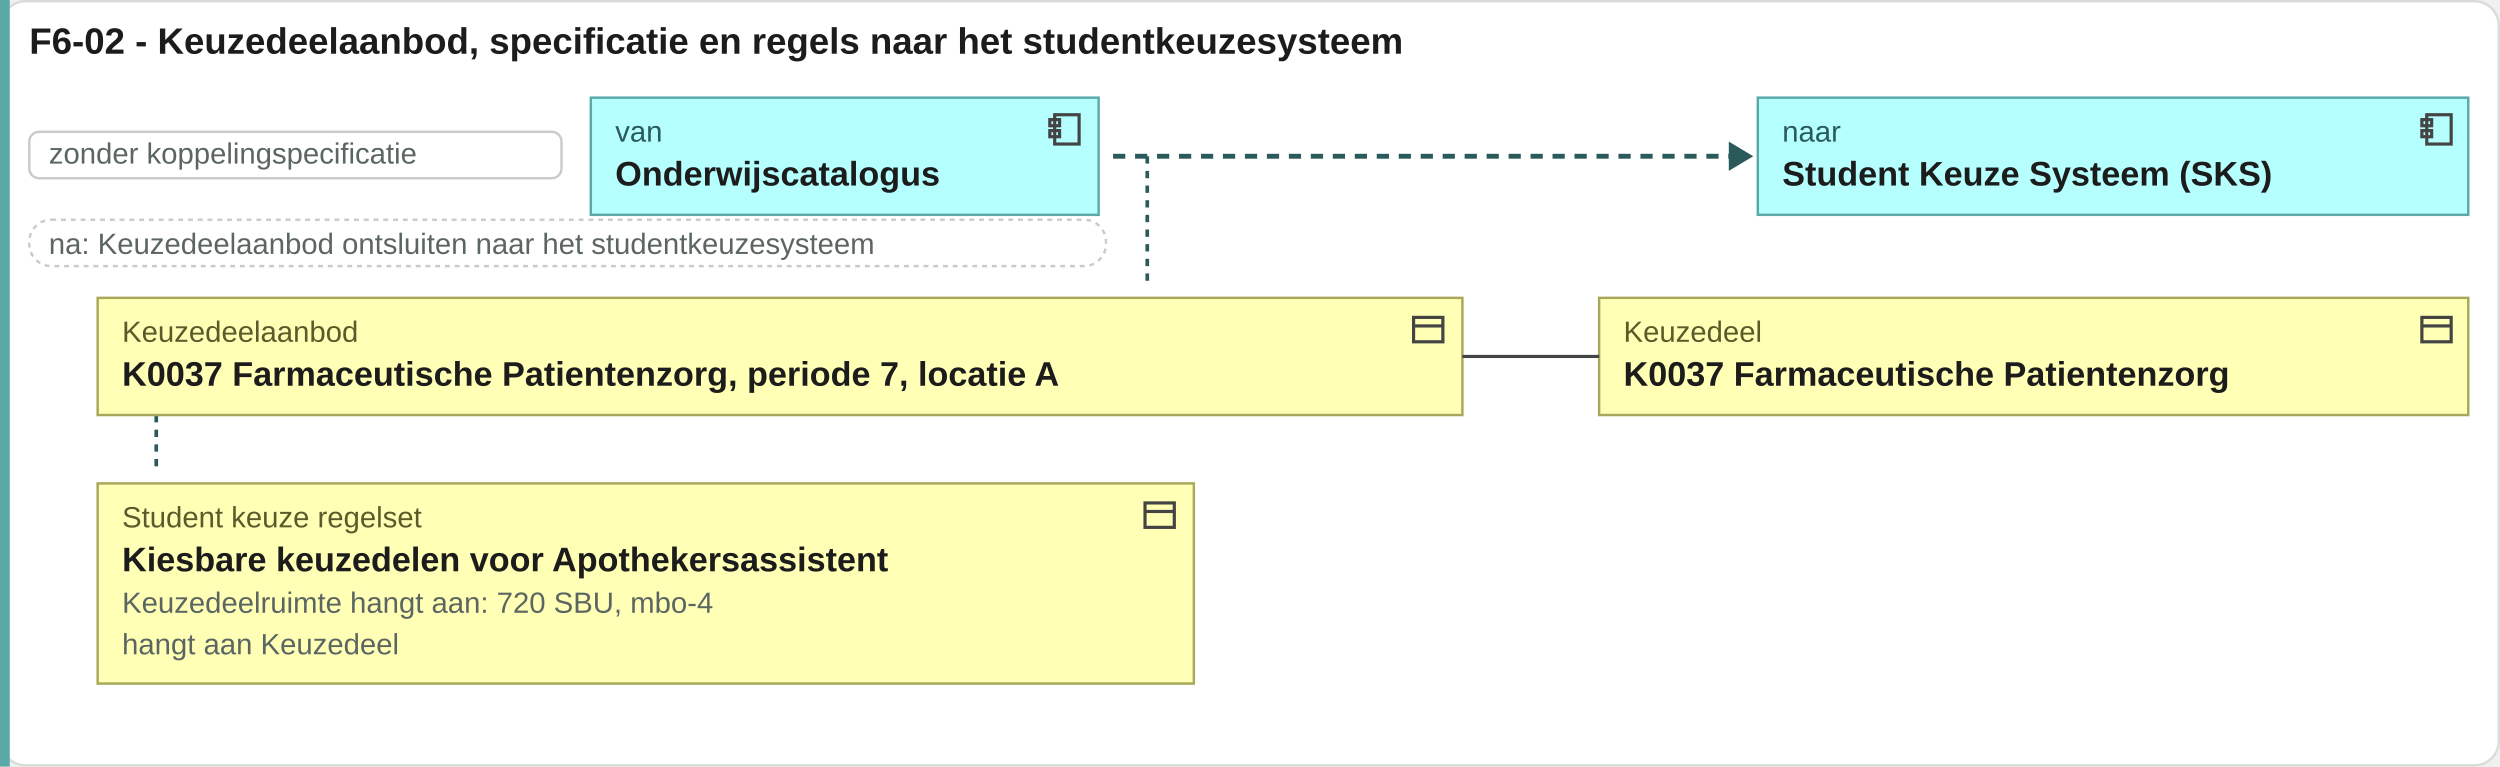
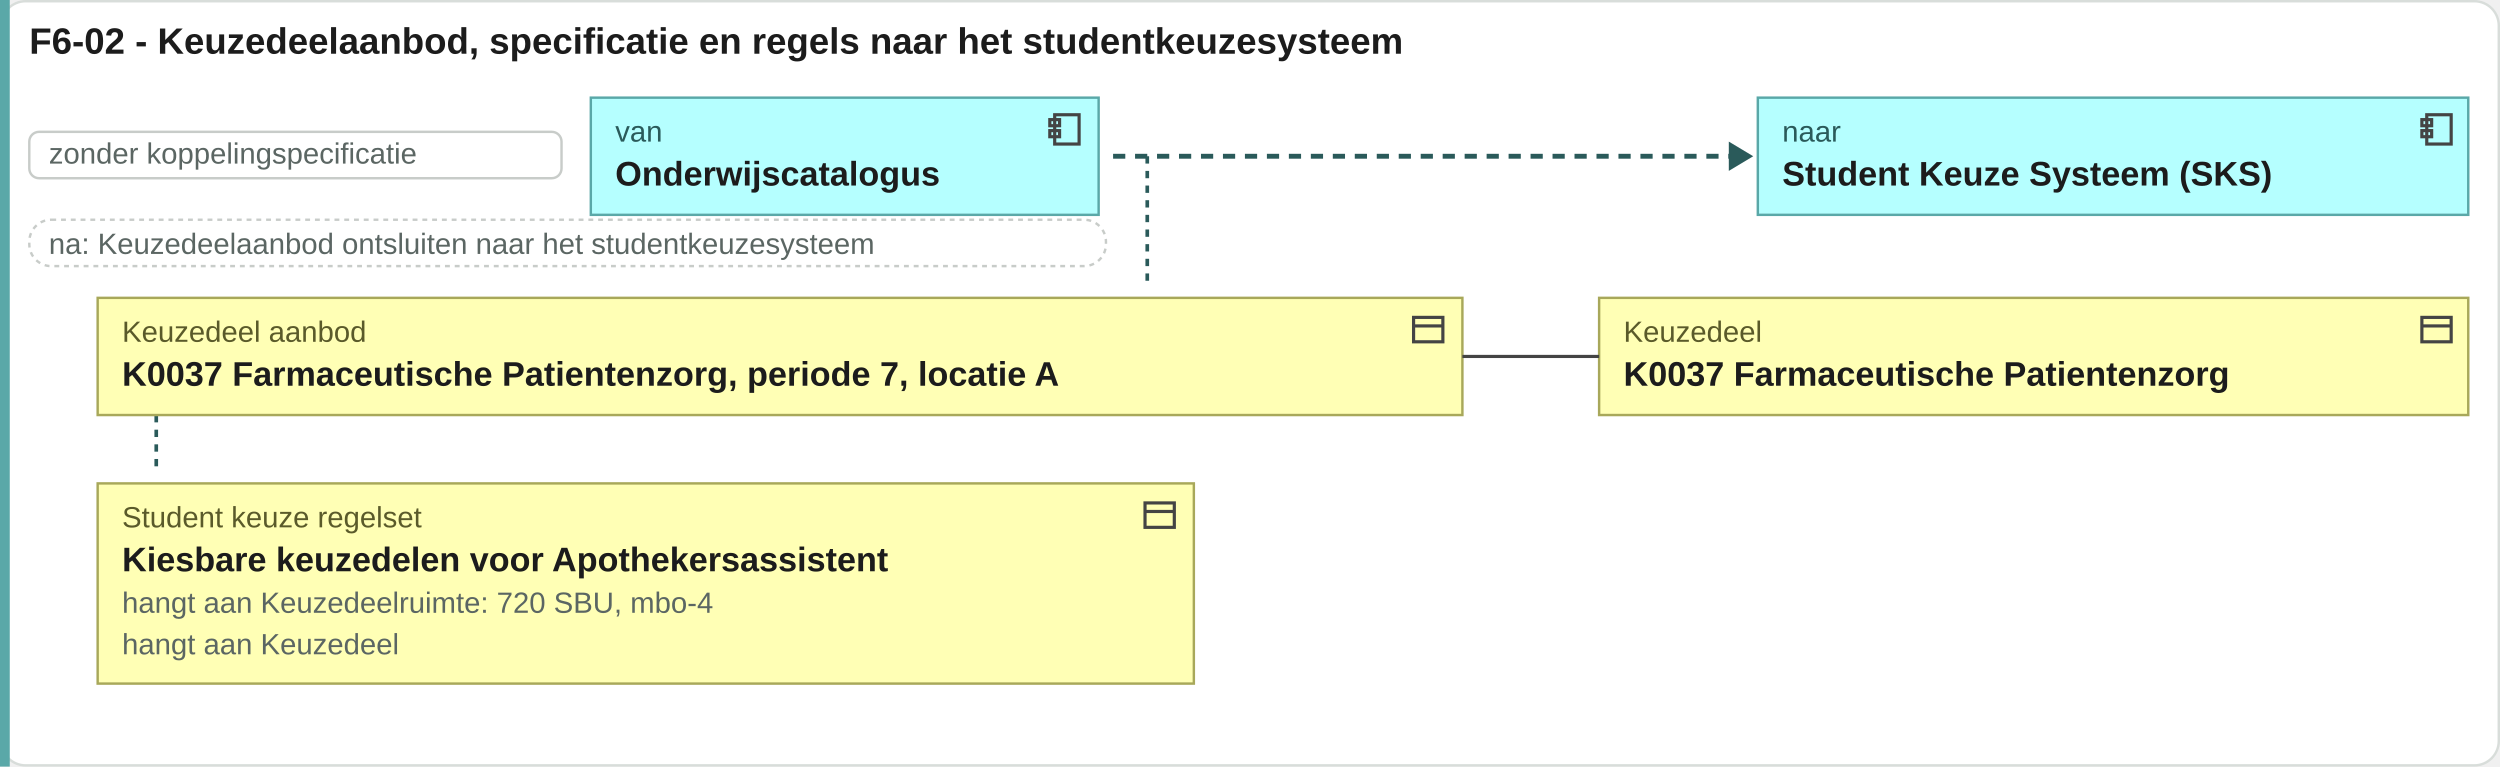
<svg xmlns="http://www.w3.org/2000/svg" viewBox="0 0 1024 314" width="1024" height="314">
  <rect x="0.5" y="0.5" width="1023" height="313" rx="10" fill="#ffffff" stroke="#d8ddda" />
  <text x="12" y="22" font-family="Arial, Helvetica, sans-serif" font-size="15" font-weight="bold" fill="#1c1c1c" text-anchor="start">F6-02 - Keuzedeelaanbod, specificatie en regels naar het studentkeuzesysteem</text>
  <rect x="0" y="0" width="4" height="314" fill="#5aa8a8" />
  <rect x="12" y="54" width="218" height="19" rx="4" fill="#ffffff" stroke="#c8ccc9" />
  <text x="20" y="67" font-family="Arial, Helvetica, sans-serif" font-size="12" fill="#5b6663" text-anchor="start">zonder koppelingspecificatie</text>
  <rect x="242" y="40" width="208" height="48" rx="0" fill="#b5ffff" stroke="#5aa8a8" />
  <g transform="translate(428,45)" fill="none" stroke="#444" stroke-width="1.3">
    <rect x="4" y="2" width="10" height="12" />
    <rect x="2" y="4" width="4" height="2.5" />
    <rect x="2" y="8.5" width="4" height="2.5" />
  </g>
  <text x="252" y="58" font-family="Arial, Helvetica, sans-serif" font-size="12" fill="#2a5a5a" text-anchor="start">van</text>
  <text x="252" y="76" font-family="Arial, Helvetica, sans-serif" font-size="14" font-weight="bold" fill="#1c1c1c" text-anchor="start">Onderwijscatalogus</text>
  <path d="M455.92 64H710.12" stroke="#2a5a5a" stroke-width="2" stroke-dasharray="5 4" />
  <path d="M708.12 58l10 6-10 6z" fill="#2a5a5a" />
  <rect x="720" y="40" width="291" height="48" rx="0" fill="#b5ffff" stroke="#5aa8a8" />
  <g transform="translate(990,45)" fill="none" stroke="#444" stroke-width="1.3">
    <rect x="4" y="2" width="10" height="12" />
    <rect x="2" y="4" width="4" height="2.5" />
    <rect x="2" y="8.5" width="4" height="2.5" />
  </g>
  <text x="730" y="58" font-family="Arial, Helvetica, sans-serif" font-size="12" fill="#2a5a5a" text-anchor="start">naar</text>
  <text x="730" y="76" font-family="Arial, Helvetica, sans-serif" font-size="14" font-weight="bold" fill="#1c1c1c" text-anchor="start">Student Keuze Systeem (SKS)</text>
  <rect x="12" y="90" width="441" height="19" rx="9" fill="#ffffff" stroke="#c8ccc9" stroke-dasharray="2 2" />
  <text x="20" y="104" font-family="Arial, Helvetica, sans-serif" font-size="12" fill="#5b6663" text-anchor="start">na: Keuzedeelaanbod ontsluiten naar het studentkeuzesysteem</text>
  <path d="M469.92 64V118" stroke="#2a5a5a" stroke-width="1.5" stroke-dasharray="3 3" />
  <path d="M64 122V194" stroke="#2a5a5a" stroke-width="1.5" stroke-dasharray="3 3" />
  <rect x="40" y="122" width="559" height="48" rx="0" fill="#ffffb5" stroke="#a8a85a" />
  <g transform="translate(577,127)" fill="none" stroke="#444" stroke-width="1.3">
    <rect x="2" y="3" width="12" height="10" />
    <path d="M2 6.5h12" />
  </g>
-   <text x="50" y="140" font-family="Arial, Helvetica, sans-serif" font-size="12" fill="#5a5a2a" text-anchor="start">Keuzedeelaanbod</text>
+   <text x="50" y="140" font-family="Arial, Helvetica, sans-serif" font-size="12" fill="#5a5a2a" text-anchor="start">Keuzedeel aanbod</text>
  <text x="50" y="158" font-family="Arial, Helvetica, sans-serif" font-size="14" font-weight="bold" fill="#1c1c1c" text-anchor="start">K0037 Farmaceutische Patientenzorg, periode 7, locatie A</text>
  <rect x="655" y="122" width="356" height="48" rx="0" fill="#ffffb5" stroke="#a8a85a" />
  <g transform="translate(990,127)" fill="none" stroke="#444" stroke-width="1.3">
    <rect x="2" y="3" width="12" height="10" />
    <path d="M2 6.5h12" />
  </g>
  <text x="665" y="140" font-family="Arial, Helvetica, sans-serif" font-size="12" fill="#5a5a2a" text-anchor="start">Keuzedeel</text>
  <text x="665" y="158" font-family="Arial, Helvetica, sans-serif" font-size="14" font-weight="bold" fill="#1c1c1c" text-anchor="start">K0037 Farmaceutische Patientenzorg</text>
  <path d="M599 146H655" stroke="#444" stroke-width="1.3" fill="none" />
  <rect x="40" y="198" width="449" height="82" rx="0" fill="#ffffb5" stroke="#a8a85a" />
  <g transform="translate(467,203)" fill="none" stroke="#444" stroke-width="1.3">
    <rect x="2" y="3" width="12" height="10" />
    <path d="M2 6.5h12" />
  </g>
  <text x="50" y="216" font-family="Arial, Helvetica, sans-serif" font-size="12" fill="#5a5a2a" text-anchor="start">Student keuze regelset</text>
  <text x="50" y="234" font-family="Arial, Helvetica, sans-serif" font-size="14" font-weight="bold" fill="#1c1c1c" text-anchor="start">Kiesbare keuzedelen voor Apothekersassistent</text>
-   <text x="50" y="251" font-family="Arial, Helvetica, sans-serif" font-size="12" fill="#5b6663" text-anchor="start">Keuzedeelruimte hangt aan: 720 SBU, mbo-4</text>
+   <text x="50" y="251" font-family="Arial, Helvetica, sans-serif" font-size="12" fill="#5b6663" text-anchor="start">hangt aan Keuzedeelruimte: 720 SBU, mbo-4</text>
  <text x="50" y="268" font-family="Arial, Helvetica, sans-serif" font-size="12" fill="#5b6663" text-anchor="start">hangt aan Keuzedeel</text>
</svg>
